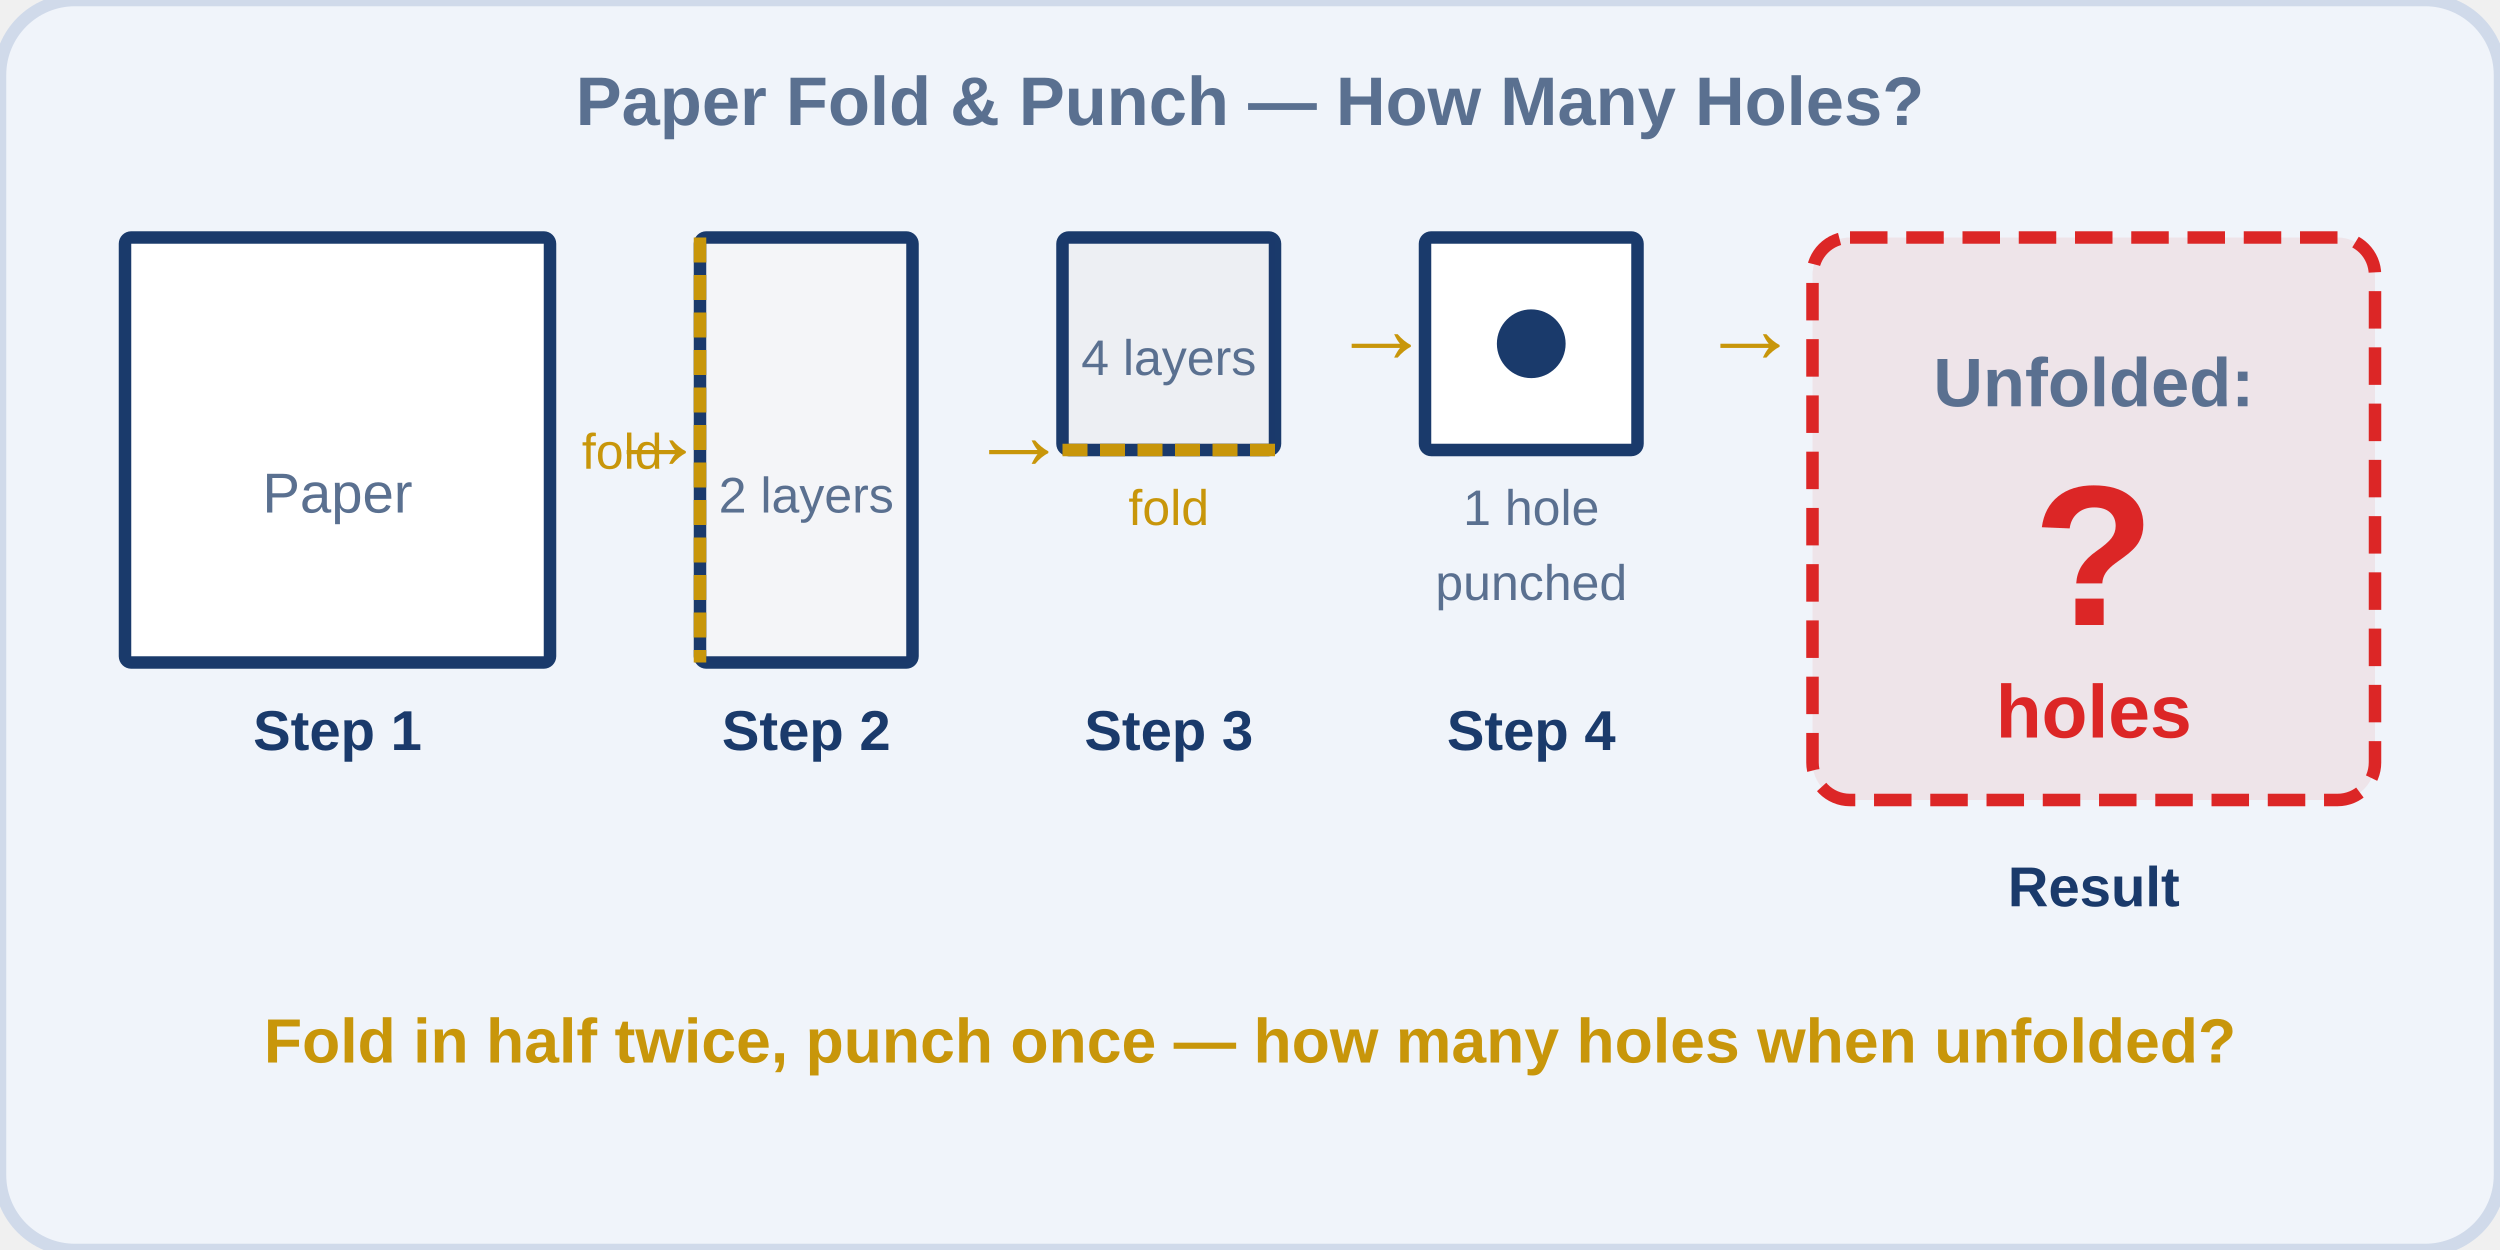
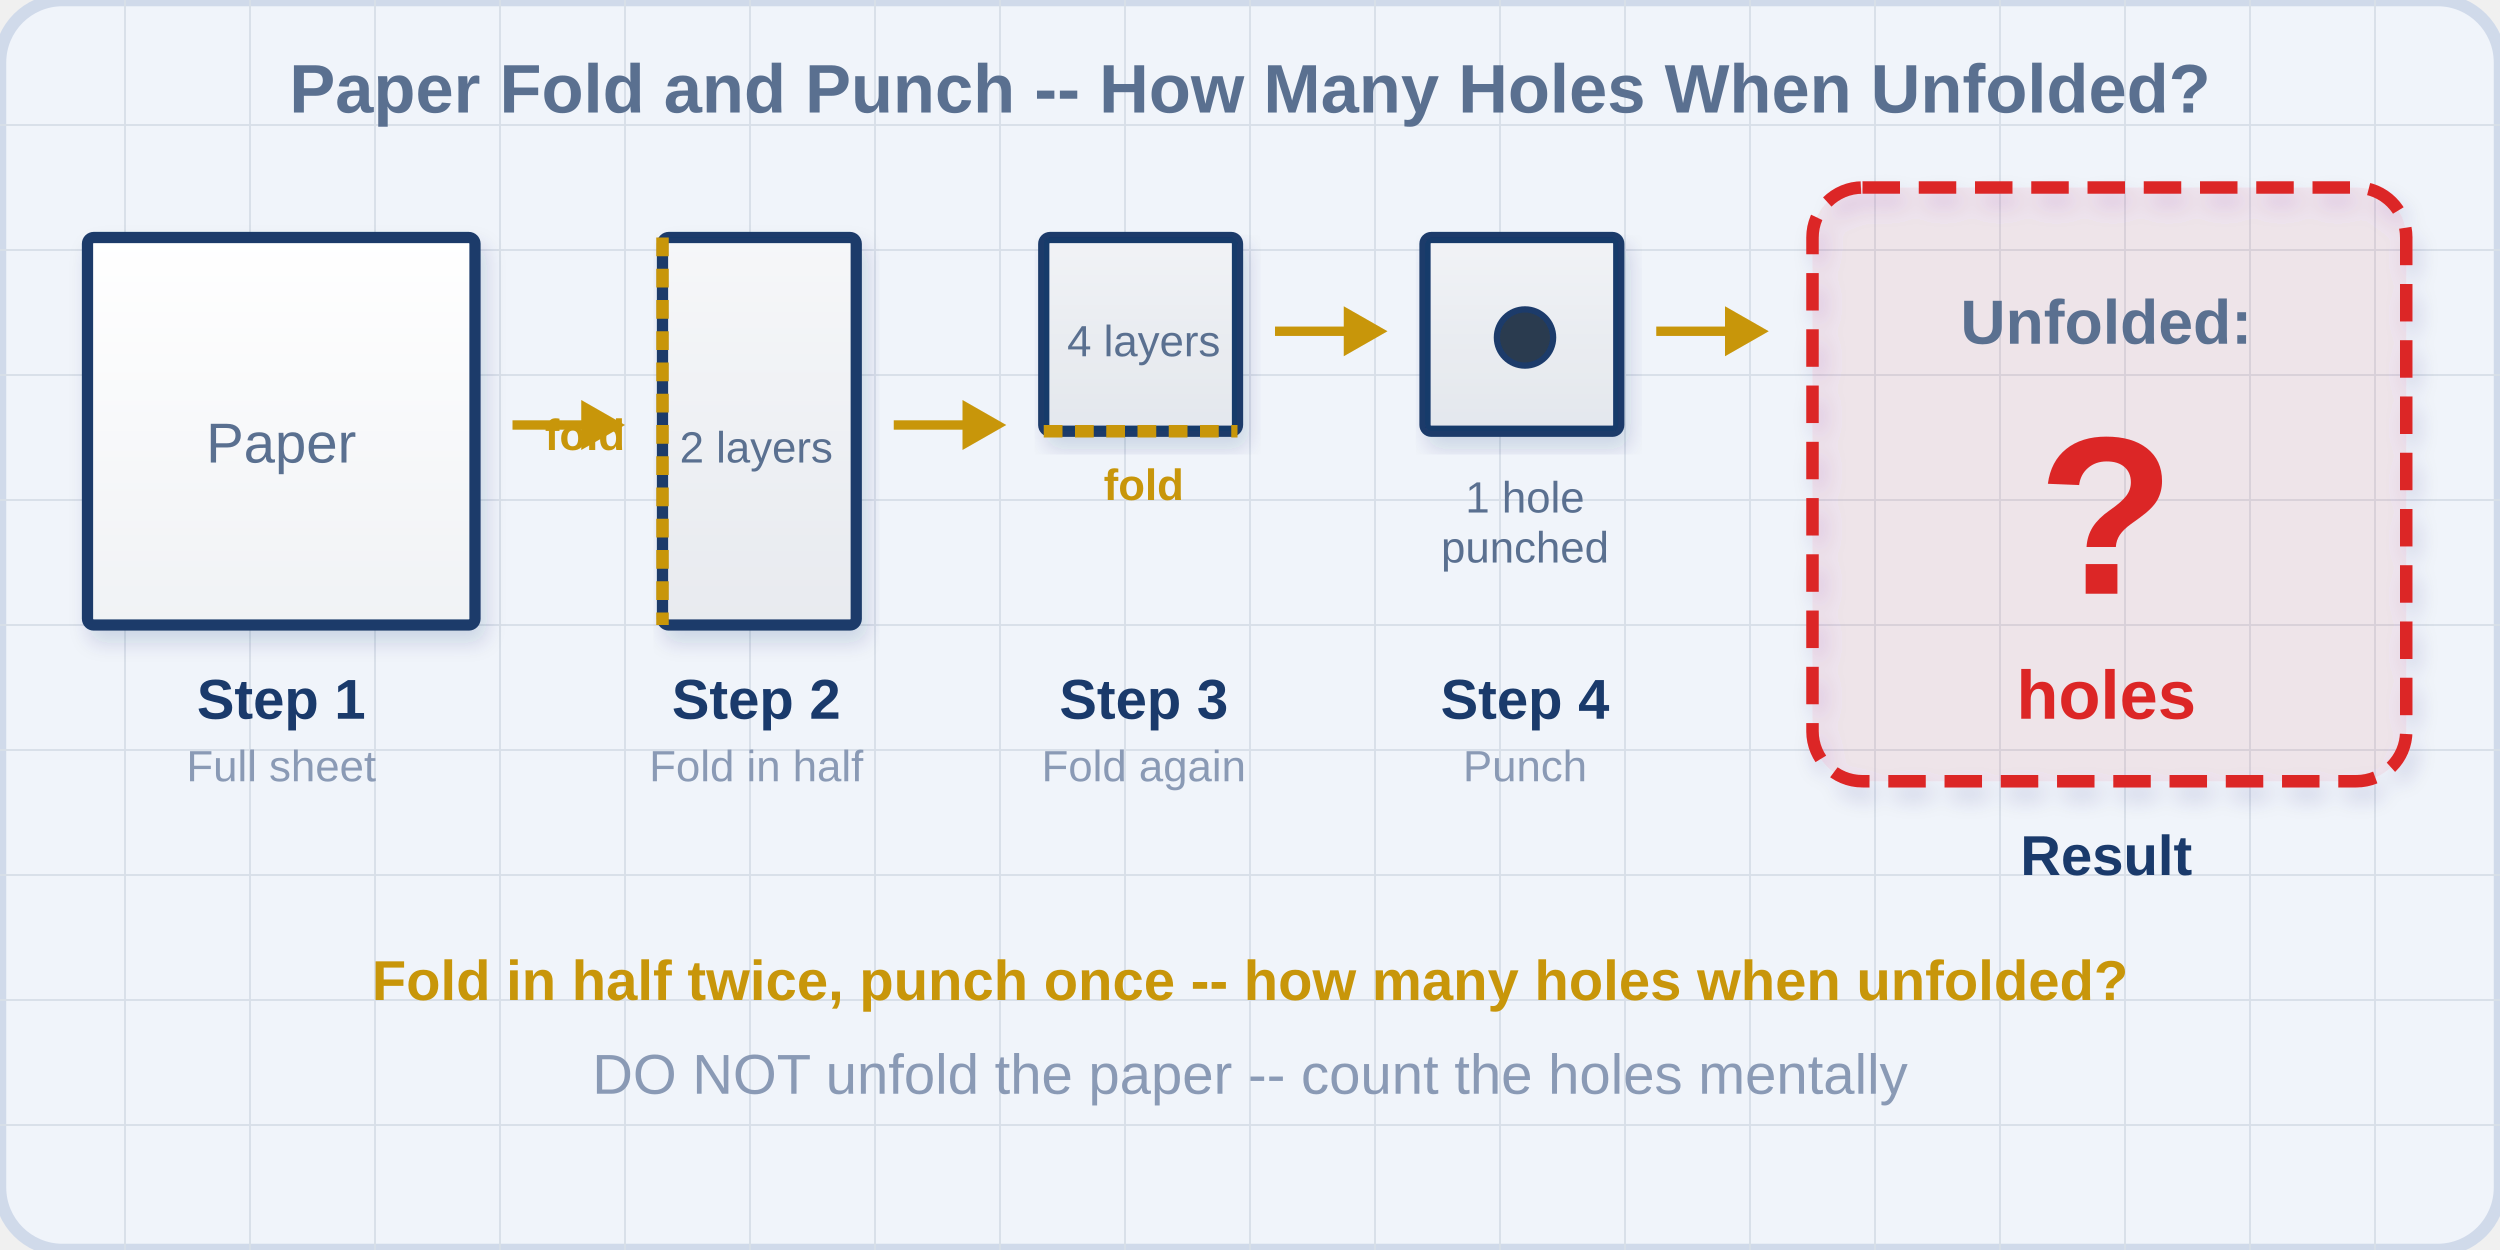
<svg xmlns="http://www.w3.org/2000/svg" width="400" height="200" viewBox="0 0 400 200">
+   <defs>
+     <linearGradient id="pfPaper" x1="0" y1="0" x2="0" y2="1">
+       <stop offset="0%" stop-color="#ffffff" />
+       <stop offset="100%" stop-color="#f0f2f5" />
+     </linearGradient>
+     <filter id="pfShadow" x="-8%" y="-8%" width="120%" height="120%">
+       <feDropShadow dx="1" dy="2" stdDeviation="1.5" flood-color="#1a3a6b" flood-opacity="0.15" />
+     </filter>
+   </defs>
  <style>
-     @keyframes flutter {
-       0%, 100% { transform: skewX(0deg) skewY(0deg); }
-       30% { transform: skewX(0.5deg) skewY(-0.3deg); }
-       70% { transform: skewX(-0.5deg) skewY(0.3deg); }
-     }
-     .paper { animation: flutter 4s ease-in-out infinite; transform-origin: 55px 105px; }
    text { font-family: Arial, sans-serif; }
  </style>
-   <rect width="400" height="200" rx="12" fill="#f0f4fa" stroke="#d0daea" stroke-width="2" />
-   <text x="200" y="20" text-anchor="middle" font-family="Arial" font-size="11" fill="#5a7090" font-weight="600">Paper Fold &amp; Punch — How Many Holes?</text>
-   <g class="paper">
-     <rect x="20" y="38" width="68" height="68" fill="#fff" stroke="#1a3a6b" stroke-width="2" rx="1" />
-     <text x="54" y="82" text-anchor="middle" font-family="Arial" font-size="9" fill="#5a7090">Paper</text>
+   <rect width="400" height="200" rx="10" fill="#f0f4fa" stroke="#d0daea" stroke-width="2" />
+   <g stroke="#d8dfe8" stroke-width="0.3">
+     <line x1="0" y1="20" x2="400" y2="20" />
+     <line x1="0" y1="40" x2="400" y2="40" />
+     <line x1="0" y1="60" x2="400" y2="60" />
+     <line x1="0" y1="80" x2="400" y2="80" />
+     <line x1="0" y1="100" x2="400" y2="100" />
+     <line x1="0" y1="120" x2="400" y2="120" />
+     <line x1="0" y1="140" x2="400" y2="140" />
+     <line x1="0" y1="160" x2="400" y2="160" />
+     <line x1="0" y1="180" x2="400" y2="180" />
+     <line x1="20" y1="0" x2="20" y2="200" />
+     <line x1="40" y1="0" x2="40" y2="200" />
+     <line x1="60" y1="0" x2="60" y2="200" />
+     <line x1="80" y1="0" x2="80" y2="200" />
+     <line x1="100" y1="0" x2="100" y2="200" />
+     <line x1="120" y1="0" x2="120" y2="200" />
+     <line x1="140" y1="0" x2="140" y2="200" />
+     <line x1="160" y1="0" x2="160" y2="200" />
+     <line x1="180" y1="0" x2="180" y2="200" />
+     <line x1="200" y1="0" x2="200" y2="200" />
+     <line x1="220" y1="0" x2="220" y2="200" />
+     <line x1="240" y1="0" x2="240" y2="200" />
+     <line x1="260" y1="0" x2="260" y2="200" />
+     <line x1="280" y1="0" x2="280" y2="200" />
+     <line x1="300" y1="0" x2="300" y2="200" />
+     <line x1="320" y1="0" x2="320" y2="200" />
+     <line x1="340" y1="0" x2="340" y2="200" />
+     <line x1="360" y1="0" x2="360" y2="200" />
+     <line x1="380" y1="0" x2="380" y2="200" />
  </g>
-   <text x="54" y="120" text-anchor="middle" font-family="Arial" font-size="9" fill="#1a3a6b" font-weight="600">Step 1</text>
-   <text x="97" y="75" font-family="Arial" font-size="16" fill="#c8960a">→</text>
-   <rect x="112" y="38" width="34" height="68" fill="#fff" stroke="#1a3a6b" stroke-width="2" rx="1" />
-   <rect x="112" y="38" width="34" height="68" fill="rgba(26,58,107,0.05)" stroke="none" />
-   <line x1="112" y1="38" x2="112" y2="106" stroke="#c8960a" stroke-width="2" stroke-dasharray="4,2" />
-   <text x="106" y="75" text-anchor="end" font-family="Arial" font-size="8" fill="#c8960a">fold</text>
-   <text x="129" y="82" text-anchor="middle" font-family="Arial" font-size="8" fill="#5a7090">2 layers</text>
-   <text x="129" y="120" text-anchor="middle" font-family="Arial" font-size="9" fill="#1a3a6b" font-weight="600">Step 2</text>
-   <text x="155" y="75" font-family="Arial" font-size="16" fill="#c8960a">→</text>
-   <rect x="170" y="38" width="34" height="34" fill="#fff" stroke="#1a3a6b" stroke-width="2" rx="1" />
-   <rect x="170" y="38" width="34" height="34" fill="rgba(26,58,107,0.08)" stroke="none" />
-   <line x1="170" y1="72" x2="204" y2="72" stroke="#c8960a" stroke-width="2" stroke-dasharray="4,2" />
-   <text x="187" y="84" text-anchor="middle" font-family="Arial" font-size="8" fill="#c8960a">fold</text>
-   <text x="187" y="60" text-anchor="middle" font-family="Arial" font-size="8" fill="#5a7090">4 layers</text>
-   <text x="187" y="120" text-anchor="middle" font-family="Arial" font-size="9" fill="#1a3a6b" font-weight="600">Step 3</text>
-   <text x="213" y="58" font-family="Arial" font-size="16" fill="#c8960a">→</text>
-   <rect x="228" y="38" width="34" height="34" fill="#fff" stroke="#1a3a6b" stroke-width="2" rx="1" />
-   <circle cx="245" cy="55" r="5" fill="#1a3a6b" stroke="#1a3a6b" stroke-width="1" />
-   <text x="245" y="84" text-anchor="middle" font-family="Arial" font-size="8" fill="#5a7090">1 hole</text>
-   <text x="245" y="96" text-anchor="middle" font-family="Arial" font-size="8" fill="#5a7090">punched</text>
-   <text x="245" y="120" text-anchor="middle" font-family="Arial" font-size="9" fill="#1a3a6b" font-weight="600">Step 4</text>
-   <text x="272" y="58" font-family="Arial" font-size="16" fill="#c8960a">→</text>
-   <rect x="290" y="38" width="90" height="90" rx="6" fill="rgba(220,38,38,.08)" stroke="#dc2626" stroke-width="2" stroke-dasharray="6,3" />
-   <text x="335" y="65" text-anchor="middle" font-family="Arial" font-size="11" fill="#5a7090" font-weight="600">Unfolded:</text>
-   <text x="335" y="100" text-anchor="middle" font-family="Arial" font-size="32" font-weight="700" fill="#dc2626">?</text>
-   <text x="335" y="118" text-anchor="middle" font-family="Arial" font-size="12" fill="#dc2626" font-weight="600">holes</text>
-   <text x="335" y="145" text-anchor="middle" font-family="Arial" font-size="9" fill="#1a3a6b" font-weight="600">Result</text>
-   <text x="200" y="170" text-anchor="middle" font-family="Arial" font-size="10" fill="#c8960a" font-weight="600">Fold in half twice, punch once — how many holes when unfolded?</text>
+   <text x="200" y="18" text-anchor="middle" font-size="11" fill="#5a7090" font-weight="600">Paper Fold and Punch -- How Many Holes When Unfolded?</text>
+   <g filter="url(#pfShadow)">
+     <rect x="14" y="38" width="62" height="62" fill="url(#pfPaper)" stroke="#1a3a6b" stroke-width="1.8" rx="1" />
+   </g>
+   <text x="45" y="74" text-anchor="middle" font-size="9" fill="#5a7090">Paper</text>
+   <text x="45" y="115" text-anchor="middle" font-size="9" fill="#1a3a6b" font-weight="700">Step 1</text>
+   <text x="45" y="125" text-anchor="middle" font-size="7" fill="#8a9ab5">Full sheet</text>
+   <line x1="82" y1="68" x2="95" y2="68" stroke="#c8960a" stroke-width="1.5" />
+   <polygon points="93,64 100,68 93,72" fill="#c8960a" />
+   <g filter="url(#pfShadow)">
+     <rect x="106" y="38" width="31" height="62" fill="url(#pfPaper)" stroke="#1a3a6b" stroke-width="1.8" rx="1" />
+     <rect x="106" y="38" width="31" height="62" fill="rgba(26,58,107,0.04)" rx="1" />
+   </g>
+   <line x1="106" y1="38" x2="106" y2="100" stroke="#c8960a" stroke-width="2" stroke-dasharray="3,2" />
+   <text x="100" y="72" text-anchor="end" font-size="7" fill="#c8960a" font-weight="600">fold</text>
+   <text x="121" y="74" text-anchor="middle" font-size="7" fill="#5a7090">2 layers</text>
+   <text x="121" y="115" text-anchor="middle" font-size="9" fill="#1a3a6b" font-weight="700">Step 2</text>
+   <text x="121" y="125" text-anchor="middle" font-size="7" fill="#8a9ab5">Fold in half</text>
+   <line x1="143" y1="68" x2="156" y2="68" stroke="#c8960a" stroke-width="1.5" />
+   <polygon points="154,64 161,68 154,72" fill="#c8960a" />
+   <g filter="url(#pfShadow)">
+     <rect x="167" y="38" width="31" height="31" fill="url(#pfPaper)" stroke="#1a3a6b" stroke-width="1.8" rx="1" />
+     <rect x="167" y="38" width="31" height="31" fill="rgba(26,58,107,0.06)" rx="1" />
+   </g>
+   <line x1="167" y1="69" x2="198" y2="69" stroke="#c8960a" stroke-width="2" stroke-dasharray="3,2" />
+   <text x="183" y="80" text-anchor="middle" font-size="7" fill="#c8960a" font-weight="600">fold</text>
+   <text x="183" y="57" text-anchor="middle" font-size="7" fill="#5a7090">4 layers</text>
+   <text x="183" y="115" text-anchor="middle" font-size="9" fill="#1a3a6b" font-weight="700">Step 3</text>
+   <text x="183" y="125" text-anchor="middle" font-size="7" fill="#8a9ab5">Fold again</text>
+   <line x1="204" y1="53" x2="217" y2="53" stroke="#c8960a" stroke-width="1.5" />
+   <polygon points="215,49 222,53 215,57" fill="#c8960a" />
+   <g filter="url(#pfShadow)">
+     <rect x="228" y="38" width="31" height="31" fill="url(#pfPaper)" stroke="#1a3a6b" stroke-width="1.8" rx="1" />
+     <rect x="228" y="38" width="31" height="31" fill="rgba(26,58,107,0.06)" rx="1" />
+     <circle cx="244" cy="54" r="5" fill="#1a3a6b" />
+     <circle cx="244" cy="54" r="4" fill="#2a3a50" />
+   </g>
+   <text x="244" y="82" text-anchor="middle" font-size="7" fill="#5a7090">1 hole</text>
+   <text x="244" y="90" text-anchor="middle" font-size="7" fill="#5a7090">punched</text>
+   <text x="244" y="115" text-anchor="middle" font-size="9" fill="#1a3a6b" font-weight="700">Step 4</text>
+   <text x="244" y="125" text-anchor="middle" font-size="7" fill="#8a9ab5">Punch</text>
+   <line x1="265" y1="53" x2="278" y2="53" stroke="#c8960a" stroke-width="1.5" />
+   <polygon points="276,49 283,53 276,57" fill="#c8960a" />
+   <rect x="290" y="30" width="95" height="95" rx="8" fill="rgba(220,38,38,0.06)" stroke="#dc2626" stroke-width="2" stroke-dasharray="6,3" filter="url(#pfShadow)" />
+   <text x="337" y="55" text-anchor="middle" font-size="10" fill="#5a7090" font-weight="600">Unfolded:</text>
+   <text x="337" y="95" text-anchor="middle" font-size="36" font-weight="700" fill="#dc2626">?</text>
+   <text x="337" y="115" text-anchor="middle" font-size="11" fill="#dc2626" font-weight="700">holes</text>
+   <text x="337" y="140" text-anchor="middle" font-size="9" fill="#1a3a6b" font-weight="700">Result</text>
+   <text x="200" y="160" text-anchor="middle" font-size="9" fill="#c8960a" font-weight="600">Fold in half twice, punch once -- how many holes when unfolded?</text>
+   <text x="200" y="175" text-anchor="middle" font-size="9" fill="#8a9ab5">DO NOT unfold the paper -- count the holes mentally</text>
</svg>
